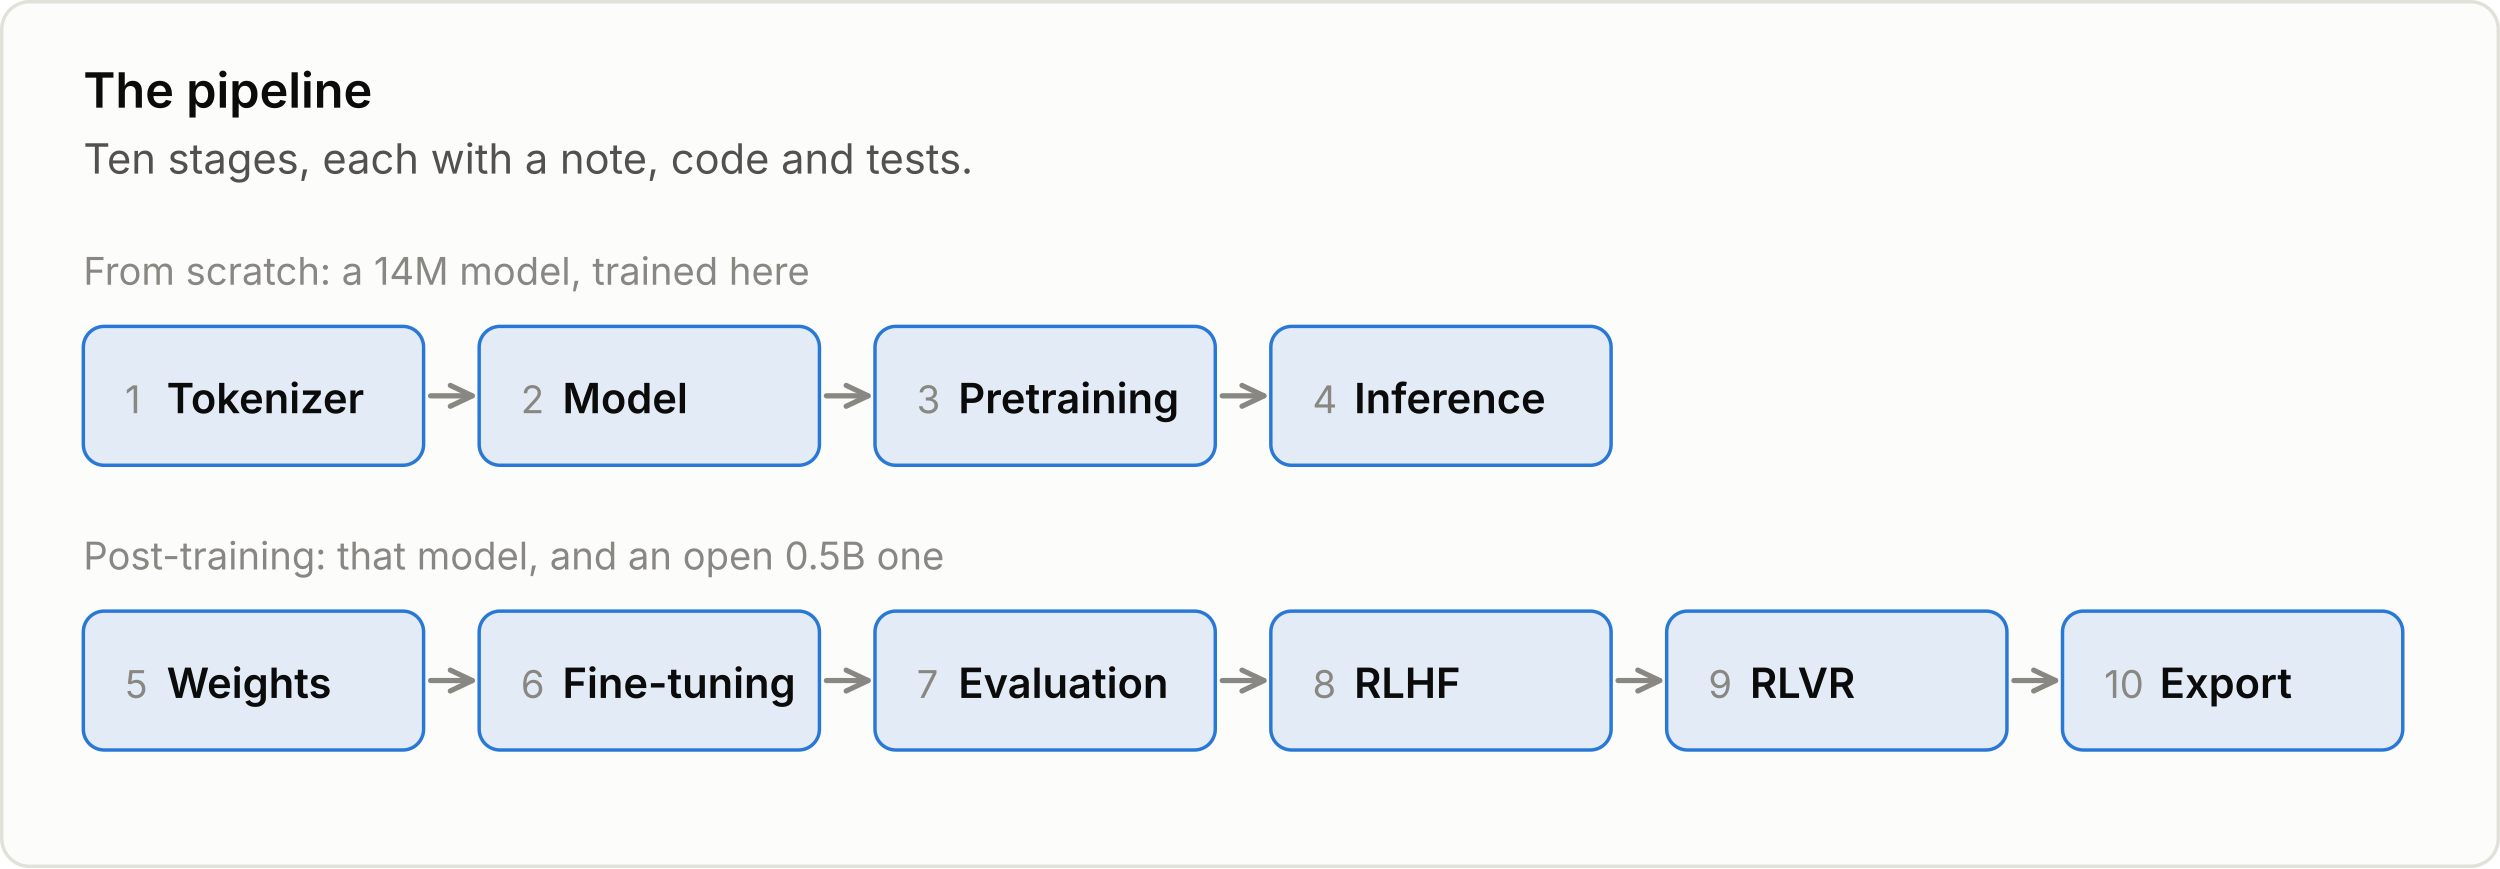
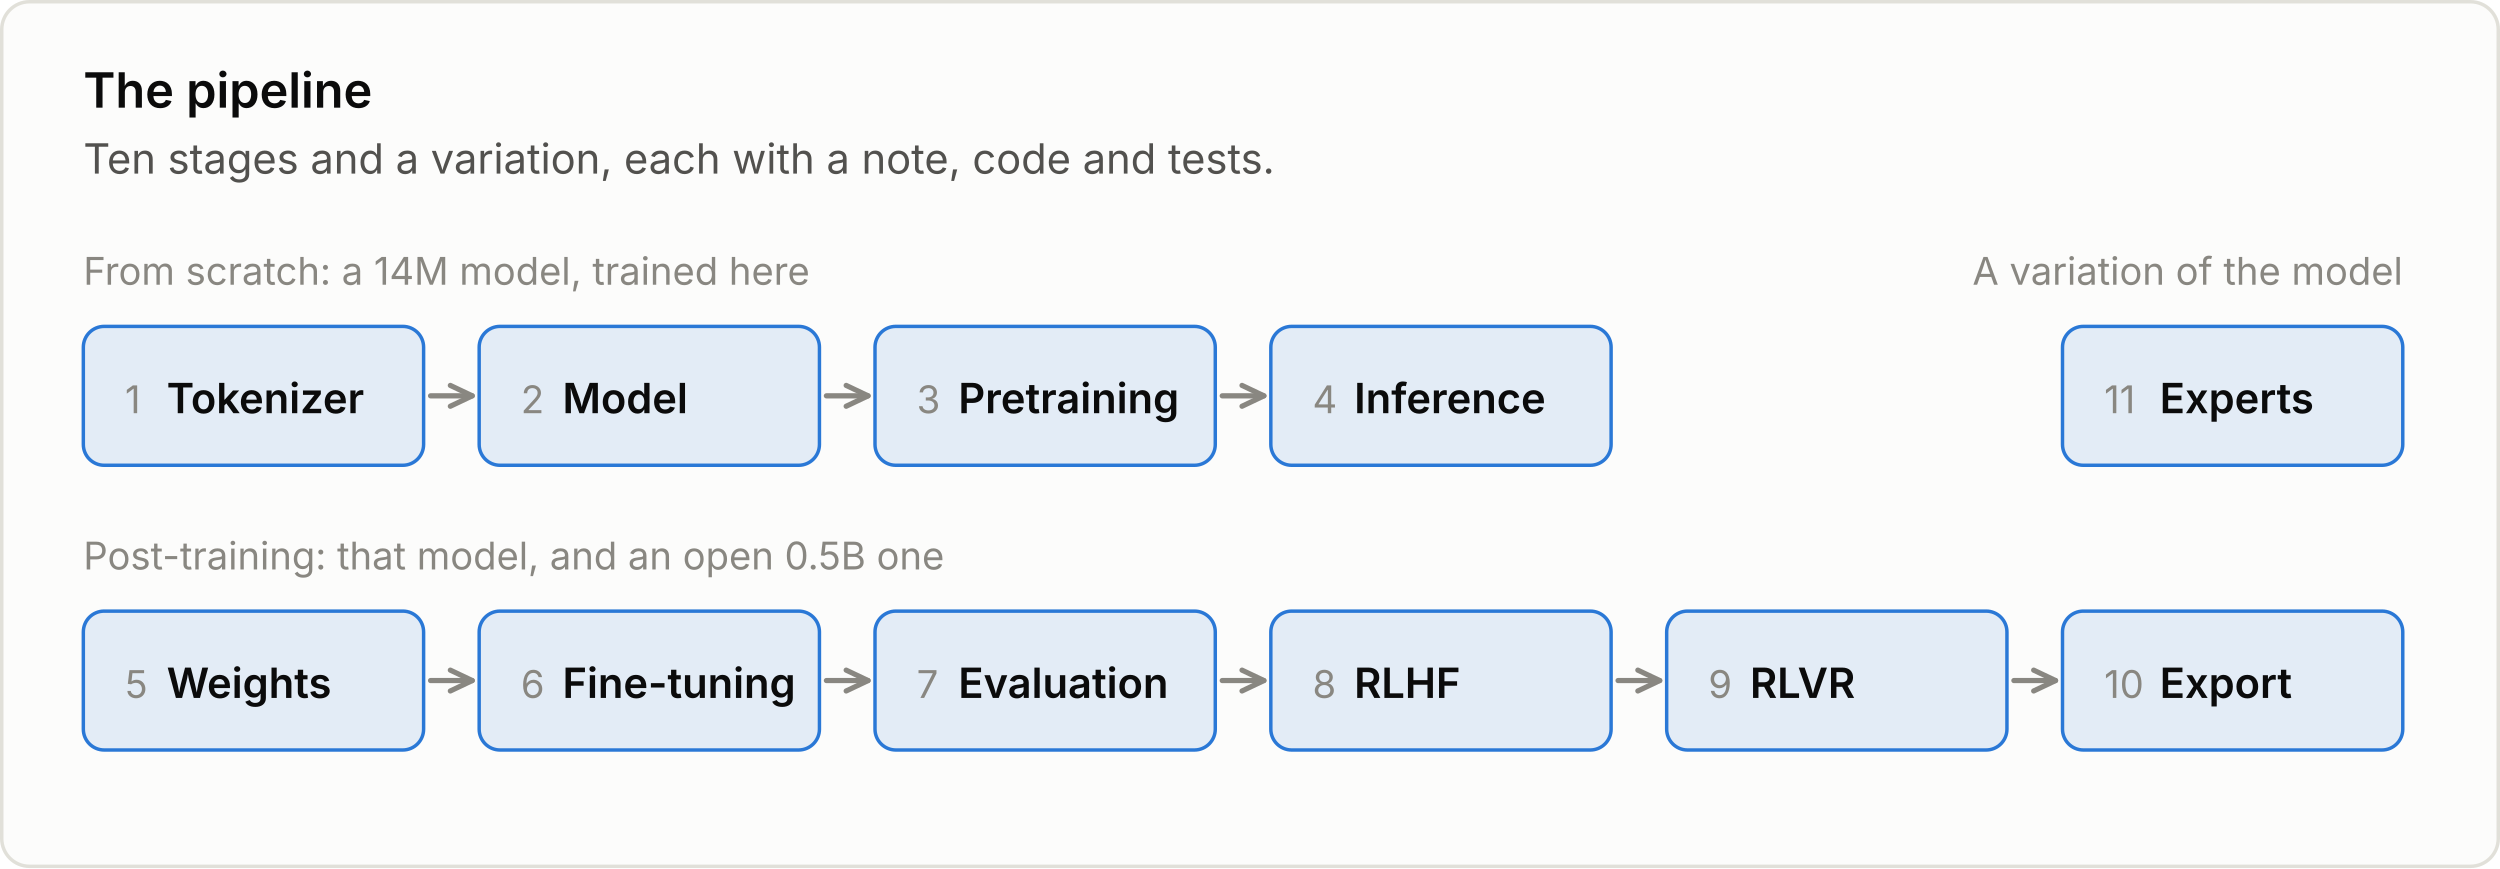
<svg xmlns="http://www.w3.org/2000/svg" width="720" height="250" viewBox="0 0 720 250" role="img">
  <style>text{font-family:system-ui,-apple-system,'Segoe UI',sans-serif}.f-surface{fill:#fcfcfb}.s-surface{stroke:#fcfcfb}.f-ink{fill:#0b0b0b}.s-ink{stroke:#0b0b0b}.f-ink2{fill:#52514e}.s-ink2{stroke:#52514e}.f-muted{fill:#898781}.s-muted{stroke:#898781}.f-grid{fill:#e1e0d9}.s-grid{stroke:#e1e0d9}.f-axis{fill:#c3c2b7}.s-axis{stroke:#c3c2b7}.f-s1{fill:#2a78d6}.s-s1{stroke:#2a78d6}.f-s2{fill:#eb6834}.s-s2{stroke:#eb6834}.f-s3{fill:#1baf7a}.s-s3{stroke:#1baf7a}@media(prefers-color-scheme:dark){.f-surface{fill:#1a1a19}.s-surface{stroke:#1a1a19}.f-ink{fill:#f0efec}.s-ink{stroke:#f0efec}.f-ink2{fill:#c3c2b7}.s-ink2{stroke:#c3c2b7}.f-muted{fill:#898781}.s-muted{stroke:#898781}.f-grid{fill:#2c2c2a}.s-grid{stroke:#2c2c2a}.f-axis{fill:#383835}.s-axis{stroke:#383835}.f-s1{fill:#3987e5}.s-s1{stroke:#3987e5}.f-s2{fill:#d95926}.s-s2{stroke:#d95926}.f-s3{fill:#199e70}.s-s3{stroke:#199e70}}</style>
  <rect class="f-surface s-grid" x="0.5" y="0.5" width="719" height="249" rx="8" stroke-width="1" />
  <text class="f-ink" x="24" y="31" font-size="14" text-anchor="start" font-weight="600">The pipeline</text>
-   <text class="f-ink2" x="24" y="50" font-size="12" text-anchor="start">Ten stages, each with a note, code and tests.</text>
+   <text class="f-ink2" x="24" y="50" font-size="12" text-anchor="start">Ten stages and a variation, each with a note, code and tests.</text>
  <text class="f-muted" x="24" y="82" font-size="11" text-anchor="start">From scratch: a 14M model, trained here</text>
  <rect class="f-s1 s-s1" x="24" y="94" width="98" height="40" rx="6" stroke-width="1" fill-opacity="0.12" />
  <text class="f-muted" x="36" y="119" font-size="11" text-anchor="start">1</text>
  <text class="f-ink" x="48" y="119" font-size="12" text-anchor="start" font-weight="600">Tokenizer</text>
  <rect class="f-s1 s-s1" x="138" y="94" width="98" height="40" rx="6" stroke-width="1" fill-opacity="0.12" />
  <text class="f-muted" x="150" y="119" font-size="11" text-anchor="start">2</text>
  <text class="f-ink" x="162" y="119" font-size="12" text-anchor="start" font-weight="600">Model</text>
  <path class="s-muted " d="M124 114 L136 114" fill="none" stroke-width="1.5" stroke-linejoin="round" stroke-linecap="round" />
  <path class="s-muted " d="M129.7 111 L136 114 L129.7 117" fill="none" stroke-width="1.5" stroke-linejoin="round" stroke-linecap="round" />
  <rect class="f-s1 s-s1" x="252" y="94" width="98" height="40" rx="6" stroke-width="1" fill-opacity="0.12" />
  <text class="f-muted" x="264" y="119" font-size="11" text-anchor="start">3</text>
  <text class="f-ink" x="276" y="119" font-size="12" text-anchor="start" font-weight="600">Pretraining</text>
  <path class="s-muted " d="M238 114 L250 114" fill="none" stroke-width="1.5" stroke-linejoin="round" stroke-linecap="round" />
  <path class="s-muted " d="M243.7 111 L250 114 L243.7 117" fill="none" stroke-width="1.5" stroke-linejoin="round" stroke-linecap="round" />
  <rect class="f-s1 s-s1" x="366" y="94" width="98" height="40" rx="6" stroke-width="1" fill-opacity="0.12" />
  <text class="f-muted" x="378" y="119" font-size="11" text-anchor="start">4</text>
  <text class="f-ink" x="390" y="119" font-size="12" text-anchor="start" font-weight="600">Inference</text>
  <path class="s-muted " d="M352 114 L364 114" fill="none" stroke-width="1.5" stroke-linejoin="round" stroke-linecap="round" />
  <path class="s-muted " d="M357.7 111 L364 114 L357.7 117" fill="none" stroke-width="1.5" stroke-linejoin="round" stroke-linecap="round" />
  <text class="f-muted" x="24" y="164" font-size="11" text-anchor="start">Post-training: that model, and an open 0.5B one</text>
  <rect class="f-s1 s-s1" x="24" y="176" width="98" height="40" rx="6" stroke-width="1" fill-opacity="0.12" />
  <text class="f-muted" x="36" y="201" font-size="11" text-anchor="start">5</text>
  <text class="f-ink" x="48" y="201" font-size="12" text-anchor="start" font-weight="600">Weights</text>
  <rect class="f-s1 s-s1" x="138" y="176" width="98" height="40" rx="6" stroke-width="1" fill-opacity="0.12" />
  <text class="f-muted" x="150" y="201" font-size="11" text-anchor="start">6</text>
  <text class="f-ink" x="162" y="201" font-size="12" text-anchor="start" font-weight="600">Fine-tuning</text>
  <path class="s-muted " d="M124 196 L136 196" fill="none" stroke-width="1.5" stroke-linejoin="round" stroke-linecap="round" />
  <path class="s-muted " d="M129.7 193 L136 196 L129.7 199" fill="none" stroke-width="1.5" stroke-linejoin="round" stroke-linecap="round" />
  <rect class="f-s1 s-s1" x="252" y="176" width="98" height="40" rx="6" stroke-width="1" fill-opacity="0.12" />
  <text class="f-muted" x="264" y="201" font-size="11" text-anchor="start">7</text>
  <text class="f-ink" x="276" y="201" font-size="12" text-anchor="start" font-weight="600">Evaluation</text>
  <path class="s-muted " d="M238 196 L250 196" fill="none" stroke-width="1.5" stroke-linejoin="round" stroke-linecap="round" />
  <path class="s-muted " d="M243.7 193 L250 196 L243.7 199" fill="none" stroke-width="1.5" stroke-linejoin="round" stroke-linecap="round" />
  <rect class="f-s1 s-s1" x="366" y="176" width="98" height="40" rx="6" stroke-width="1" fill-opacity="0.12" />
  <text class="f-muted" x="378" y="201" font-size="11" text-anchor="start">8</text>
  <text class="f-ink" x="390" y="201" font-size="12" text-anchor="start" font-weight="600">RLHF</text>
  <path class="s-muted " d="M352 196 L364 196" fill="none" stroke-width="1.5" stroke-linejoin="round" stroke-linecap="round" />
  <path class="s-muted " d="M357.7 193 L364 196 L357.7 199" fill="none" stroke-width="1.5" stroke-linejoin="round" stroke-linecap="round" />
  <rect class="f-s1 s-s1" x="480" y="176" width="98" height="40" rx="6" stroke-width="1" fill-opacity="0.12" />
  <text class="f-muted" x="492" y="201" font-size="11" text-anchor="start">9</text>
  <text class="f-ink" x="504" y="201" font-size="12" text-anchor="start" font-weight="600">RLVR</text>
  <path class="s-muted " d="M466 196 L478 196" fill="none" stroke-width="1.5" stroke-linejoin="round" stroke-linecap="round" />
  <path class="s-muted " d="M471.7 193 L478 196 L471.7 199" fill="none" stroke-width="1.5" stroke-linejoin="round" stroke-linecap="round" />
  <rect class="f-s1 s-s1" x="594" y="176" width="98" height="40" rx="6" stroke-width="1" fill-opacity="0.12" />
  <text class="f-muted" x="606" y="201" font-size="11" text-anchor="start">10</text>
  <text class="f-ink" x="622" y="201" font-size="12" text-anchor="start" font-weight="600">Export</text>
  <path class="s-muted " d="M580 196 L592 196" fill="none" stroke-width="1.5" stroke-linejoin="round" stroke-linecap="round" />
  <path class="s-muted " d="M585.7 193 L592 196 L585.7 199" fill="none" stroke-width="1.5" stroke-linejoin="round" stroke-linecap="round" />
+   <text class="f-muted" x="692" y="82" font-size="11" text-anchor="end">A variation of the model</text>
+   <rect class="f-s1 s-s1" x="594" y="94" width="98" height="40" rx="6" stroke-width="1" fill-opacity="0.12" />
+   <text class="f-muted" x="606" y="119" font-size="11" text-anchor="start">11</text>
+   <text class="f-ink" x="622" y="119" font-size="12" text-anchor="start" font-weight="600">Experts</text>
</svg>
